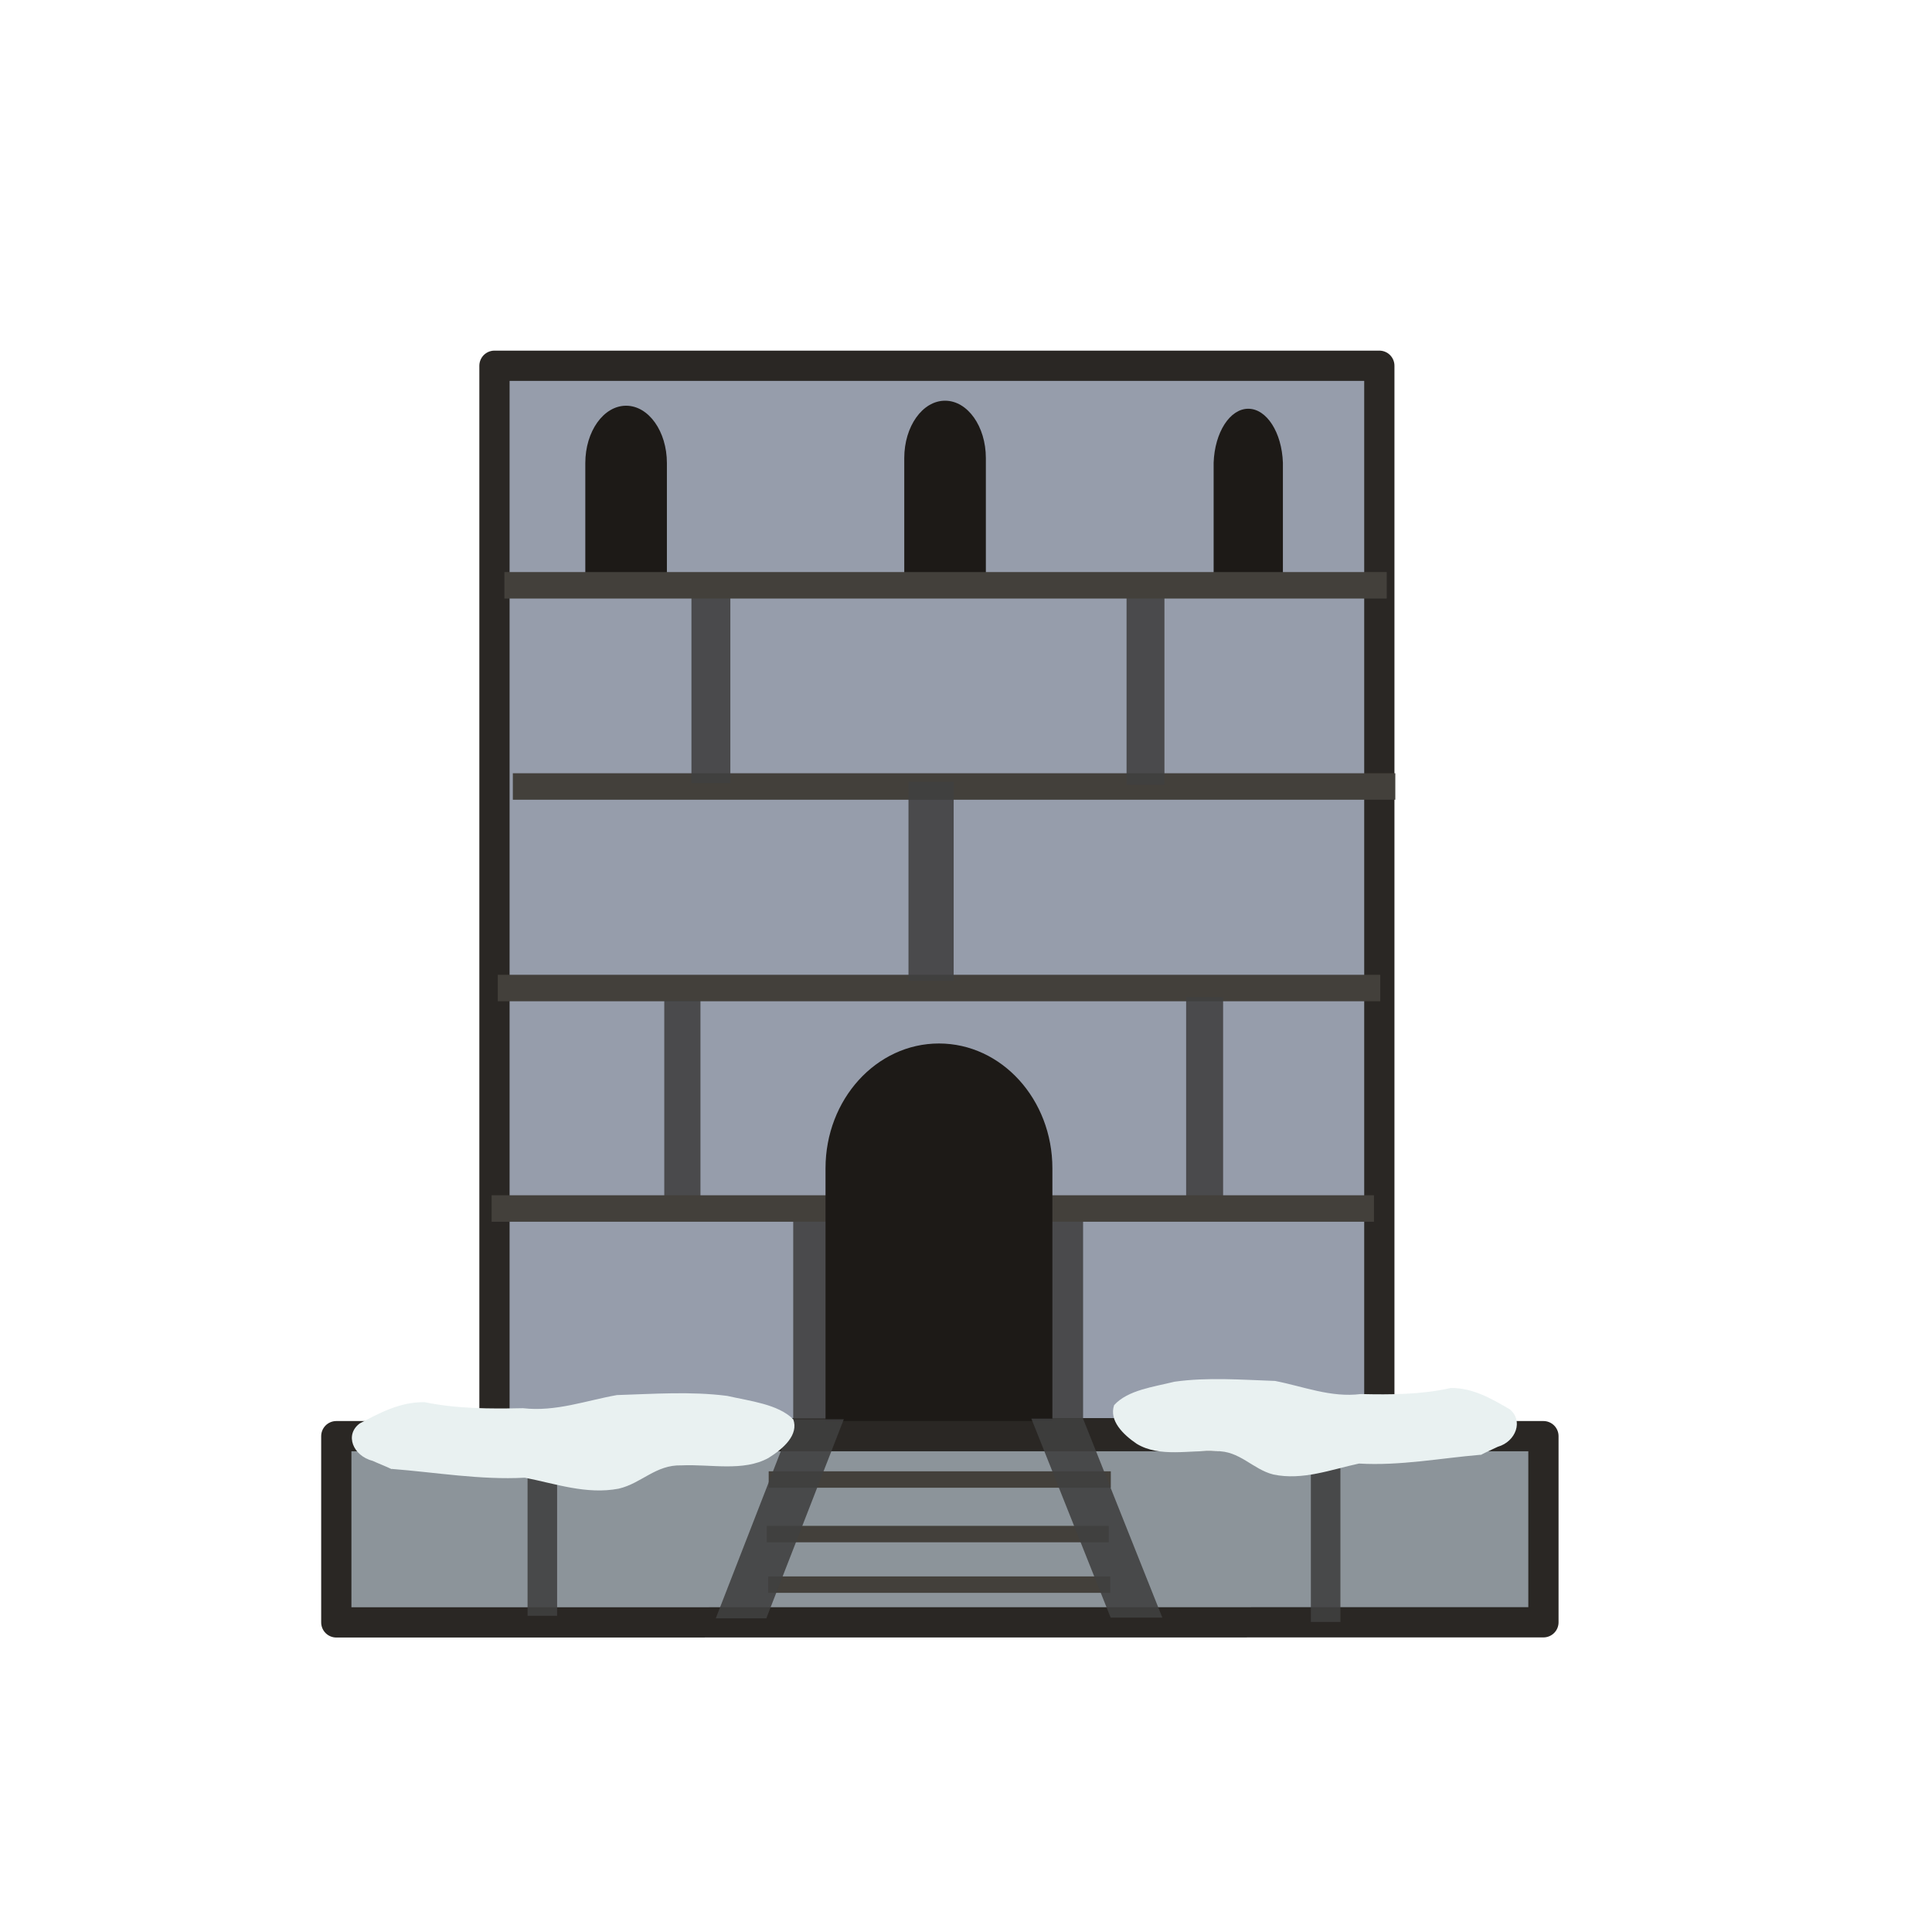
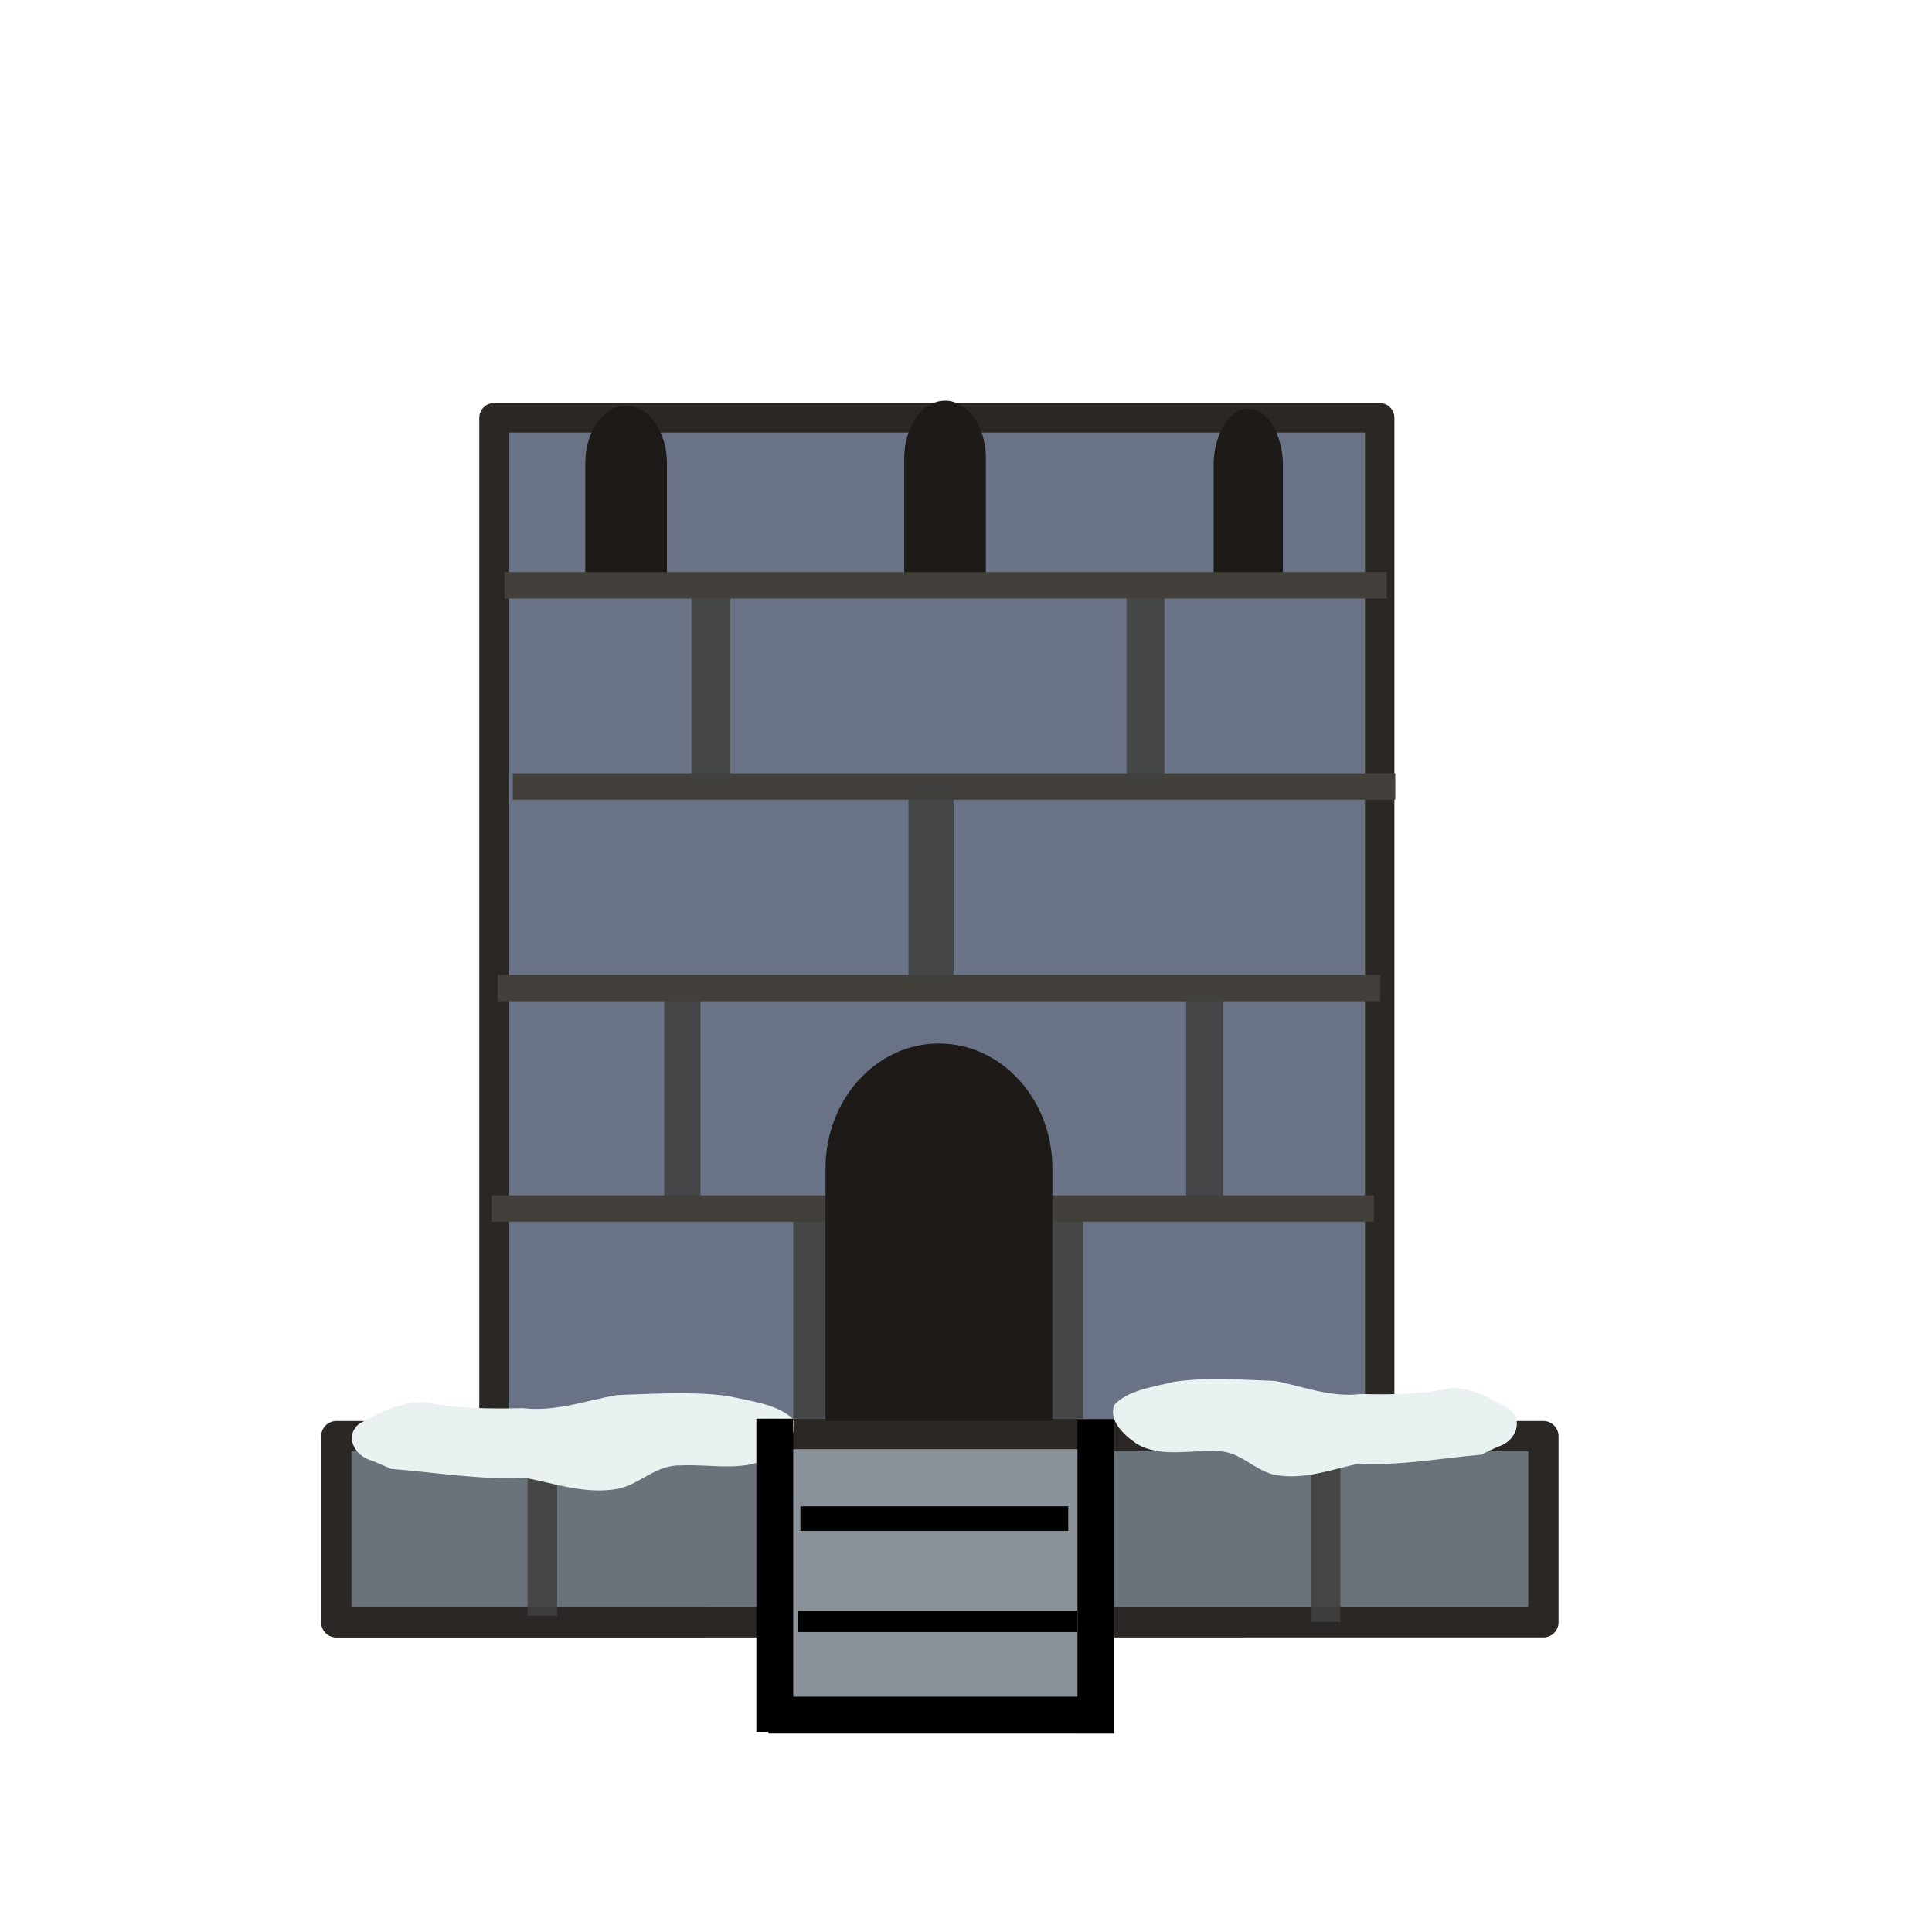
<svg xmlns="http://www.w3.org/2000/svg" width="64" height="64" viewBox="0 0 16.93 16.93" version="1.1" id="svg7799">
  <defs id="defs7803" />
-   <path style="fill:#969dab;fill-opacity:1;stroke:#2a2724;stroke-width:0.265;stroke-linejoin:round;stroke-miterlimit:4;stroke-dasharray:none" id="path7775" d="M 4.333,12.559 V 3.205 h 7.754 v 9.354 z" />
+   <path style="fill:#6a7385;fill-opacity:1;stroke:#2a2724;stroke-width:0.258;stroke-linejoin:round;stroke-miterlimit:4;stroke-dasharray:none" id="path7775" d="M 4.329,12.562 V 3.661 H 12.09 V 12.562 Z" />
  <path style="fill:none;stroke:#43403b;stroke-width:0.232;stroke-opacity:1" d="M 4.494,6.892 H 12.227" id="path8419" />
  <path style="fill:none;stroke:#43403b;stroke-width:0.232;stroke-opacity:1" d="M 4.362,8.658 H 12.095" id="path8417" />
  <rect style="opacity:1;fill:#404040;fill-opacity:0.882;stroke:none;stroke-width:1.116;stroke-linecap:round;stroke-miterlimit:4;stroke-dasharray:none;stroke-opacity:1;paint-order:stroke markers fill" id="rect8489" width="0.396" height="1.744" x="7.961" y="6.851" />
  <rect style="opacity:1;fill:#404040;fill-opacity:0.882;stroke:none;stroke-width:1.022;stroke-linecap:round;stroke-miterlimit:4;stroke-dasharray:none;stroke-opacity:1;paint-order:stroke markers fill" id="rect8489-2" width="0.332" height="1.744" x="9.872" y="5.133" />
  <rect style="opacity:1;fill:#404040;fill-opacity:0.882;stroke:none;stroke-width:1.035;stroke-linecap:round;stroke-miterlimit:4;stroke-dasharray:none;stroke-opacity:1;paint-order:stroke markers fill" id="rect8489-0" width="0.341" height="1.744" x="6.059" y="5.118" />
  <rect style="opacity:1;fill:#404040;fill-opacity:0.882;stroke:none;stroke-width:0.999;stroke-linecap:round;stroke-miterlimit:4;stroke-dasharray:none;stroke-opacity:1;paint-order:stroke markers fill" id="rect8489-00" width="0.317" height="1.744" x="5.821" y="8.769" />
  <rect style="opacity:1;fill:#404040;fill-opacity:0.882;stroke:none;stroke-width:1.01;stroke-linecap:round;stroke-miterlimit:4;stroke-dasharray:none;stroke-opacity:1;paint-order:stroke markers fill" id="rect8489-7" width="0.324" height="1.744" x="10.394" y="8.737" />
  <rect style="opacity:1;fill:#404040;fill-opacity:0.882;stroke:none;stroke-width:0.976;stroke-linecap:round;stroke-miterlimit:4;stroke-dasharray:none;stroke-opacity:1;paint-order:stroke markers fill" id="rect8489-71" width="0.303" height="1.744" x="9.188" y="10.688" />
  <rect style="opacity:1;fill:#404040;fill-opacity:0.882;stroke:none;stroke-width:0.976;stroke-linecap:round;stroke-miterlimit:4;stroke-dasharray:none;stroke-opacity:1;paint-order:stroke markers fill" id="rect8489-1" width="0.303" height="1.744" x="6.951" y="10.688" />
  <path style="fill:none;stroke:#43403b;stroke-width:0.232;stroke-opacity:1" d="m 4.308,10.59 h 7.732" id="path8417-7" />
  <path style="fill:#1d1a17;stroke-width:1.159" id="path7779" d="m 7.234,12.548 v -2.31 a 0.994,1.094 0 0 1 1.988,0 v 2.31 z" />
-   <path style="fill:#8c949a;fill-opacity:1;stroke:#2a2724;stroke-width:0.265;stroke-linejoin:round;stroke-miterlimit:4;stroke-dasharray:none" id="path7775-3" d="M 2.947,14.217 V 12.585 H 13.525 v 1.631 z" />
-   <path style="fill:none;stroke:#43403b;stroke-width:0.144;stroke-opacity:1" d="M 6.736,12.965 H 9.734" id="path8417-8" />
-   <path style="fill:none;stroke:#43403b;stroke-width:0.144;stroke-opacity:1" d="M 6.719,13.443 H 9.716" id="path8417-8-2" />
-   <path style="fill:none;stroke:#43403b;stroke-width:0.144;stroke-opacity:1" d="M 6.732,13.886 H 9.729" id="path8417-8-22" />
+   <path style="fill:#6a7379;fill-opacity:1;stroke:#2a2724;stroke-width:0.265;stroke-linejoin:round;stroke-miterlimit:4;stroke-dasharray:none" id="path7775-3" d="M 2.947,14.217 V 12.585 H 13.525 v 1.631 z" />
  <path style="fill:#1d1a17;stroke-width:0.471" id="path7779-4" d="M 7.924,5.073 V 4.014 a 0.357,0.502 0 0 1 0.715,0 v 1.06 z" />
  <path style="fill:#1d1a17;stroke-width:0.471" id="path7779-4-2" d="M 5.129,5.118 V 4.058 a 0.357,0.502 0 0 1 0.715,0 v 1.06 z" />
  <path style="fill:#1d1a17;stroke-width:0.434" id="path7779-4-1" d="M 10.635,5.115 V 4.055 a 0.304,0.502 0 0 1 0.607,0 v 1.06 z" />
  <path style="fill:none;stroke:#43403b;stroke-width:0.232;stroke-opacity:1" d="M 4.42,5.129 H 12.152" id="path8419-1" />
-   <rect style="opacity:1;fill:#404040;fill-opacity:0.882;stroke:none;stroke-width:1.222;stroke-linecap:round;stroke-miterlimit:4;stroke-dasharray:none;stroke-opacity:1;paint-order:stroke markers fill" id="rect8489-00-6" width="0.443" height="1.872" x="11.792" y="13.346" transform="matrix(1,0,-0.3627187,0.9318987,0,0)" />
-   <rect style="opacity:1;fill:#404040;fill-opacity:0.882;stroke:none;stroke-width:1.239;stroke-linecap:round;stroke-miterlimit:4;stroke-dasharray:none;stroke-opacity:1;paint-order:stroke markers fill" id="rect8489-00-6-7" width="0.453" height="1.877" x="-4.537" y="13.382" transform="matrix(-1,0,0.3701746,0.9289622,0,0)" />
  <rect style="opacity:1;fill:#404040;fill-opacity:0.882;stroke:none;stroke-width:0.902;stroke-linecap:round;stroke-miterlimit:4;stroke-dasharray:none;stroke-opacity:1;paint-order:stroke markers fill" id="rect8489-00-64" width="0.259" height="1.744" x="4.623" y="12.415" />
  <rect style="opacity:1;fill:#404040;fill-opacity:0.882;stroke:none;stroke-width:0.902;stroke-linecap:round;stroke-miterlimit:4;stroke-dasharray:none;stroke-opacity:1;paint-order:stroke markers fill" id="rect8489-00-64-9" width="0.259" height="1.744" x="11.487" y="12.469" />
  <path style="fill:#e9f1f1;fill-opacity:1;stroke:none;stroke-width:0.309px;stroke-linecap:butt;stroke-linejoin:miter;stroke-opacity:1" d="m 3.432,12.872 c 0.388,0.03 0.775,0.098 1.167,0.077 0.267,0.052 0.541,0.15 0.823,0.096 0.199,-0.046 0.324,-0.211 0.55,-0.204 0.253,-0.012 0.542,0.057 0.762,-0.065 0.132,-0.082 0.267,-0.204 0.217,-0.339 -0.133,-0.133 -0.378,-0.159 -0.579,-0.205 -0.319,-0.041 -0.646,-0.017 -0.966,-0.007 -0.271,0.048 -0.537,0.148 -0.823,0.115 -0.289,0.006 -0.583,0.005 -0.863,-0.053 -0.216,-0.003 -0.4,0.098 -0.567,0.186 -0.135,0.099 -0.061,0.284 0.114,0.329 0.054,0.025 0.111,0.046 0.165,0.072 z" id="path943" />
+   <rect style="opacity:1;fill:#8a9299;fill-opacity:1;stroke:none;stroke-width:0.933;stroke-miterlimit:4;stroke-dasharray:none;stroke-opacity:1" id="rect993" width="3.031" height="2.491" x="6.734" y="12.699" />
  <path style="fill:#e9f1f1;fill-opacity:1;stroke:none;stroke-width:0.295px;stroke-linecap:butt;stroke-linejoin:miter;stroke-opacity:1" d="m 12.975,12.748 c -0.354,0.03 -0.707,0.098 -1.066,0.077 -0.244,0.052 -0.493,0.15 -0.751,0.096 -0.182,-0.046 -0.296,-0.211 -0.502,-0.204 -0.231,-0.012 -0.495,0.057 -0.695,-0.065 -0.121,-0.082 -0.244,-0.204 -0.198,-0.339 0.121,-0.133 0.345,-0.159 0.528,-0.205 0.291,-0.041 0.589,-0.017 0.882,-0.007 0.247,0.048 0.49,0.148 0.751,0.115 0.264,0.006 0.532,0.005 0.788,-0.053 0.197,-0.003 0.365,0.098 0.517,0.186 0.123,0.099 0.055,0.284 -0.104,0.329 -0.05,0.025 -0.102,0.046 -0.15,0.072 z" id="path943-4" />
+   <rect style="opacity:1;fill:#000000;fill-opacity:1;stroke:none;stroke-width:0.534;stroke-miterlimit:4;stroke-dasharray:none;stroke-opacity:1" id="rect940" width="2.347" height="0.215" x="7.014" y="13.2" />
+   <rect style="opacity:1;fill:#000000;fill-opacity:1;stroke:none;stroke-width:0.51;stroke-miterlimit:4;stroke-dasharray:none;stroke-opacity:1" id="rect940-7" width="2.448" height="0.188" x="6.99" y="14.114" />
+   <rect style="opacity:1;fill:#000000;fill-opacity:1;stroke:none;stroke-width:0.744;stroke-miterlimit:4;stroke-dasharray:none;stroke-opacity:1" id="rect940-1" width="3.031" height="0.323" x="6.734" y="14.868" />
+   <rect style="opacity:1;fill:#000000;fill-opacity:1;stroke:none;stroke-width:0.708;stroke-miterlimit:4;stroke-dasharray:none;stroke-opacity:1" id="rect940-2" width="2.744" height="0.323" x="-15.176" y="6.628" transform="rotate(-90)" />
+   <rect style="opacity:1;fill:#000000;fill-opacity:1;stroke:none;stroke-width:0.708;stroke-miterlimit:4;stroke-dasharray:none;stroke-opacity:1" id="rect940-2-9" width="2.744" height="0.323" x="-15.19" y="9.442" transform="rotate(-90)" />
</svg>
